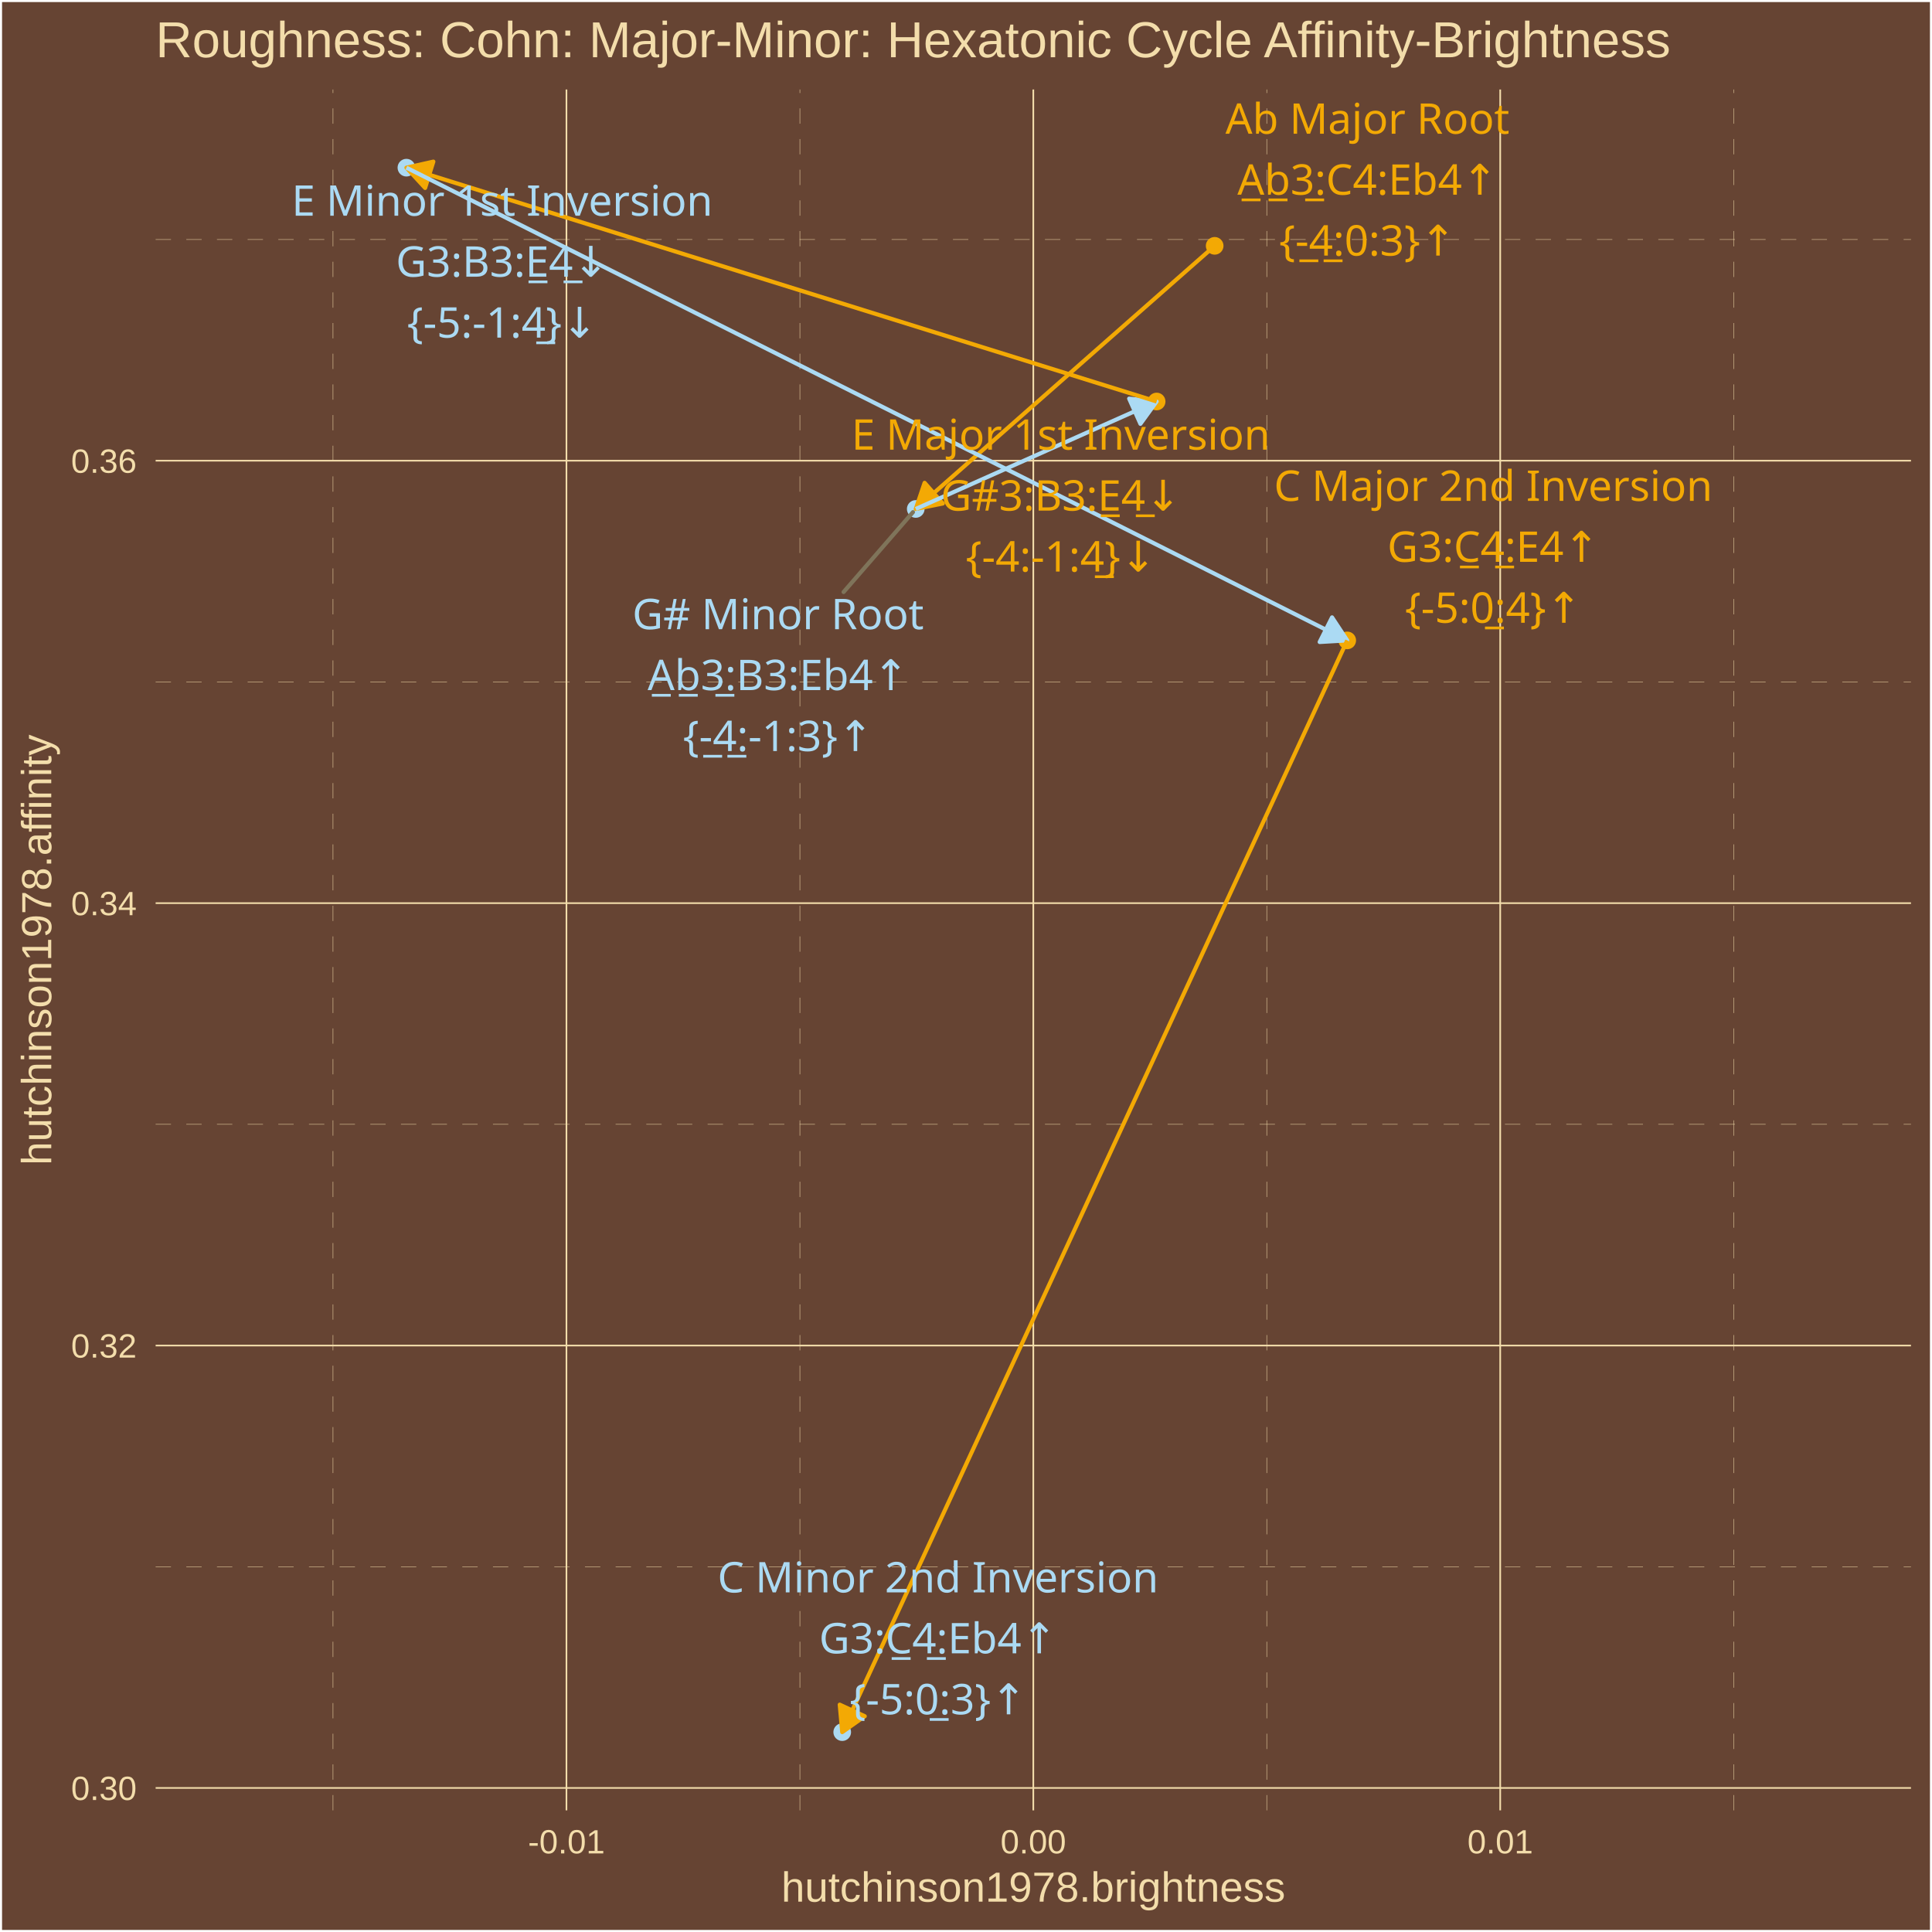
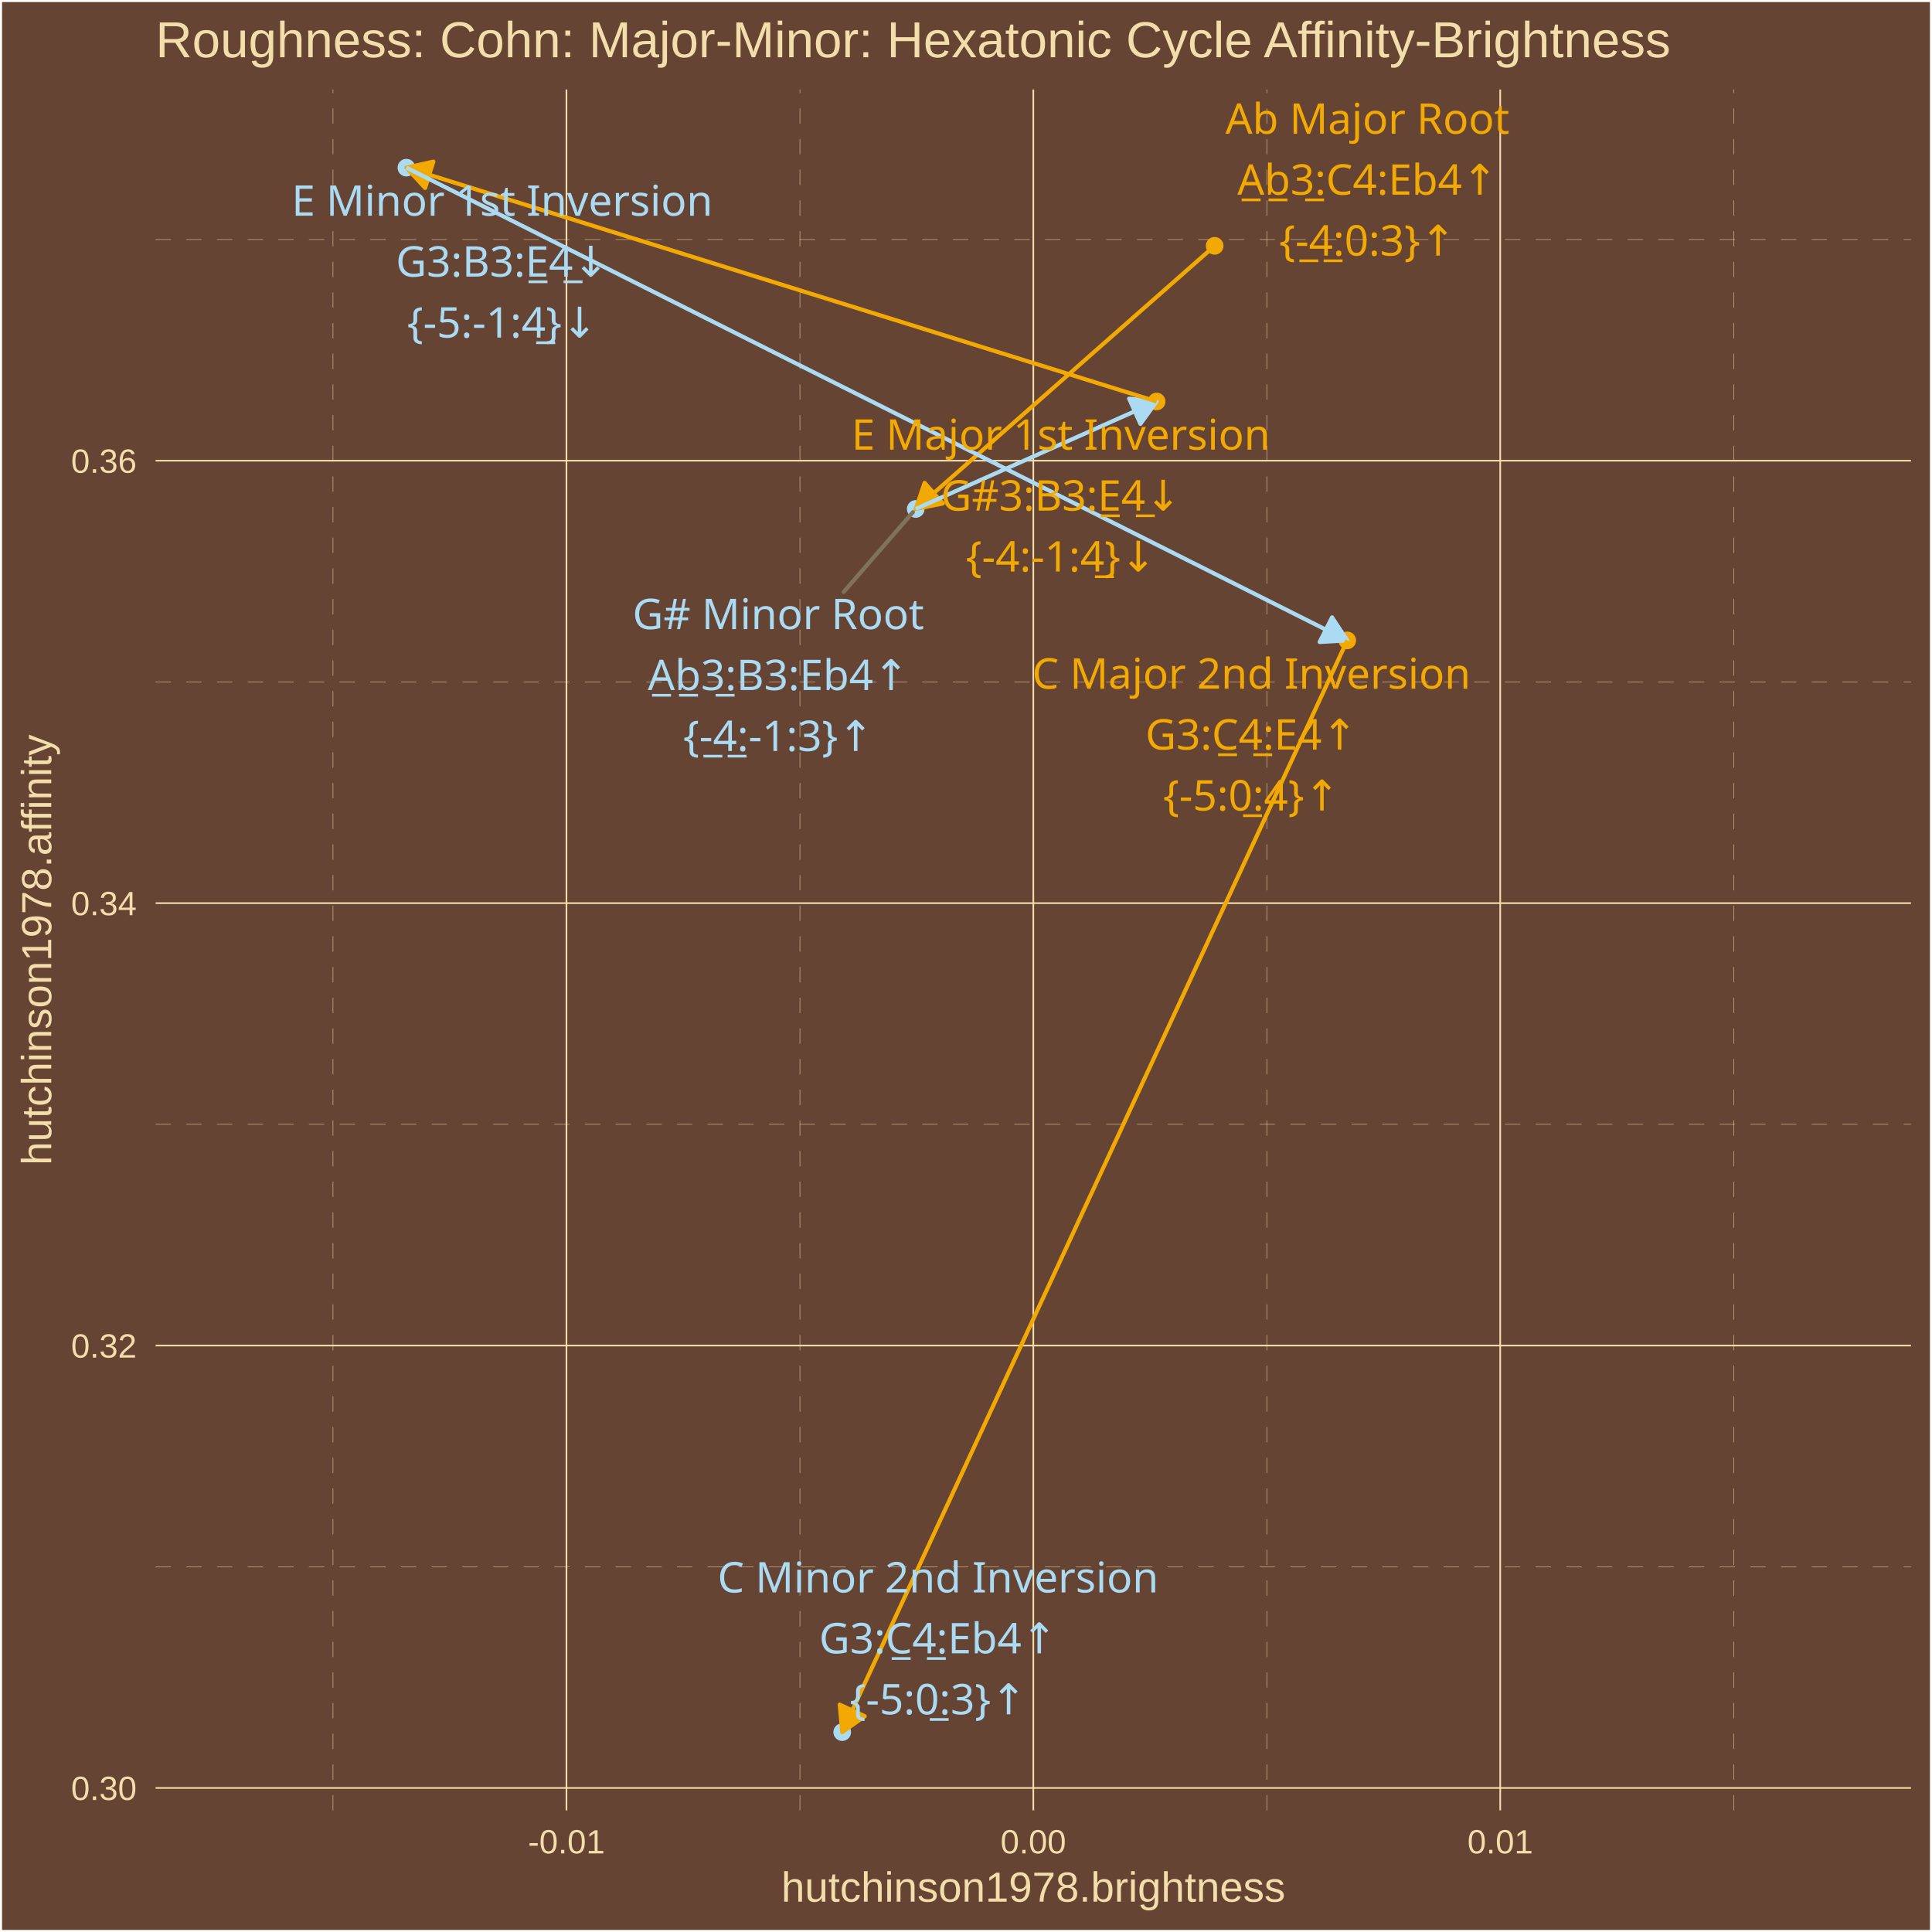
<svg xmlns="http://www.w3.org/2000/svg" class="svglite" width="504.00pt" height="504.00pt" viewBox="0 0 504.00 504.00">
  <defs>
    <style type="text/css">
    .svglite line, .svglite polyline, .svglite polygon, .svglite path, .svglite rect, .svglite circle {
      fill: none;
      stroke: #000000;
      stroke-linecap: round;
      stroke-linejoin: round;
      stroke-miterlimit: 10.00;
    }
    .svglite text {
      white-space: pre;
    }
  </style>
  </defs>
  <rect width="100%" height="100%" style="stroke: none; fill: #664433;" />
  <defs>
    <clipPath id="cpMC4wMHw1MDQuMDB8MC4wMHw1MDQuMDA=">
      <rect x="0.00" y="0.00" width="504.00" height="504.00" />
    </clipPath>
  </defs>
  <g clip-path="url(#cpMC4wMHw1MDQuMDB8MC4wMHw1MDQuMDA=)">
    <rect x="0.00" y="-0" width="504.00" height="504.00" style="stroke-width: 1.07; stroke: #FFFFFF; fill: #664433;" />
  </g>
  <defs>
    <clipPath id="cpNDAuNjB8NDk4LjUyfDIzLjM0fDQ3Mi4yNw==">
      <rect x="40.60" y="23.34" width="457.92" height="448.93" />
    </clipPath>
  </defs>
  <g clip-path="url(#cpNDAuNjB8NDk4LjUyfDIzLjM0fDQ3Mi4yNw==)">
    <rect x="40.60" y="23.34" width="457.92" height="448.93" style="stroke-width: 1.07; stroke: none; fill: #664433;" />
    <polyline points="40.60,408.72 498.52,408.72 " style="stroke-width: 0.11; stroke: #F3DDAB; stroke-dasharray: 4.00,4.00; stroke-linecap: butt;" />
    <polyline points="40.60,293.30 498.52,293.30 " style="stroke-width: 0.11; stroke: #F3DDAB; stroke-dasharray: 4.00,4.00; stroke-linecap: butt;" />
    <polyline points="40.60,177.89 498.52,177.89 " style="stroke-width: 0.11; stroke: #F3DDAB; stroke-dasharray: 4.00,4.00; stroke-linecap: butt;" />
    <polyline points="40.60,62.48 498.52,62.48 " style="stroke-width: 0.11; stroke: #F3DDAB; stroke-dasharray: 4.00,4.00; stroke-linecap: butt;" />
    <polyline points="86.87,472.27 86.87,23.34 " style="stroke-width: 0.11; stroke: #F3DDAB; stroke-dasharray: 4.00,4.00; stroke-linecap: butt;" />
    <polyline points="208.67,472.27 208.67,23.34 " style="stroke-width: 0.11; stroke: #F3DDAB; stroke-dasharray: 4.00,4.00; stroke-linecap: butt;" />
    <polyline points="330.46,472.27 330.46,23.34 " style="stroke-width: 0.11; stroke: #F3DDAB; stroke-dasharray: 4.00,4.00; stroke-linecap: butt;" />
    <polyline points="452.25,472.27 452.25,23.34 " style="stroke-width: 0.11; stroke: #F3DDAB; stroke-dasharray: 4.00,4.00; stroke-linecap: butt;" />
    <polyline points="40.60,466.42 498.52,466.42 " style="stroke-width: 0.43; stroke: #F3DDAB; stroke-linecap: butt;" />
    <polyline points="40.60,351.01 498.52,351.01 " style="stroke-width: 0.43; stroke: #F3DDAB; stroke-linecap: butt;" />
    <polyline points="40.60,235.60 498.52,235.60 " style="stroke-width: 0.43; stroke: #F3DDAB; stroke-linecap: butt;" />
    <polyline points="40.60,120.18 498.52,120.18 " style="stroke-width: 0.43; stroke: #F3DDAB; stroke-linecap: butt;" />
    <polyline points="147.77,472.27 147.77,23.34 " style="stroke-width: 0.43; stroke: #F3DDAB; stroke-linecap: butt;" />
    <polyline points="269.56,472.27 269.56,23.34 " style="stroke-width: 0.43; stroke: #F3DDAB; stroke-linecap: butt;" />
    <polyline points="391.36,472.27 391.36,23.34 " style="stroke-width: 0.43; stroke: #F3DDAB; stroke-linecap: butt;" />
    <circle cx="316.87" cy="64.13" r="1.95" style="stroke-width: 0.71; stroke: #F3A904; fill: #F3A904;" />
    <circle cx="238.89" cy="132.77" r="1.95" style="stroke-width: 0.71; stroke: #ABDAF3; fill: #ABDAF3;" />
    <circle cx="301.73" cy="104.74" r="1.95" style="stroke-width: 0.71; stroke: #F3A904; fill: #F3A904;" />
    <circle cx="106.02" cy="43.74" r="1.95" style="stroke-width: 0.71; stroke: #ABDAF3; fill: #ABDAF3;" />
    <circle cx="351.45" cy="167.06" r="1.95" style="stroke-width: 0.71; stroke: #F3A904; fill: #F3A904;" />
    <circle cx="219.71" cy="451.86" r="1.95" style="stroke-width: 0.71; stroke: #ABDAF3; fill: #ABDAF3;" />
    <line x1="316.87" y1="64.13" x2="238.89" y2="132.77" style="stroke-width: 1.07; stroke: #F3A904; stroke-linecap: butt;" />
    <polygon points="241.20,125.95 238.89,132.77 245.95,131.35 " style="stroke-width: 1.07; stroke: #F3A904; stroke-linecap: butt; fill: #F3A904;" />
    <line x1="238.89" y1="132.77" x2="301.73" y2="104.74" style="stroke-width: 1.07; stroke: #ABDAF3; stroke-linecap: butt;" />
    <polygon points="297.50,110.57 301.73,104.74 294.56,103.99 " style="stroke-width: 1.07; stroke: #ABDAF3; stroke-linecap: butt; fill: #ABDAF3;" />
    <line x1="301.73" y1="104.74" x2="106.02" y2="43.74" style="stroke-width: 1.07; stroke: #F3A904; stroke-linecap: butt;" />
    <polygon points="113.05,42.16 106.02,43.74 110.90,49.03 " style="stroke-width: 1.07; stroke: #F3A904; stroke-linecap: butt; fill: #F3A904;" />
    <line x1="106.02" y1="43.74" x2="351.45" y2="167.06" style="stroke-width: 1.07; stroke: #ABDAF3; stroke-linecap: butt;" />
    <polygon points="344.26,167.48 351.45,167.06 347.49,161.05 " style="stroke-width: 1.07; stroke: #ABDAF3; stroke-linecap: butt; fill: #ABDAF3;" />
    <line x1="351.45" y1="167.06" x2="219.71" y2="451.86" style="stroke-width: 1.07; stroke: #F3A904; stroke-linecap: butt;" />
    <polygon points="219.06,444.69 219.71,451.86 225.59,447.71 " style="stroke-width: 1.07; stroke: #F3A904; stroke-linecap: butt; fill: #F3A904;" />
-     <line x1="220.07" y1="154.44" x2="238.16" y2="133.61" style="stroke-width: 1.07; stroke: #7F745A;" />
+     <line x1="220.09" y1="154.42" x2="238.16" y2="133.61" style="stroke-width: 1.07; stroke: #7F745A;" />
    <text x="356.72" y="34.89" text-anchor="middle" style="font-size: 11.04px;fill: #F3A904; font-family: &quot;Arial Unicode MS&quot;;" textLength="70.50px" lengthAdjust="spacingAndGlyphs">Ab Major Root</text>
    <text x="356.72" y="50.79" text-anchor="middle" style="font-size: 11.04px;fill: #F3A904; font-family: &quot;Arial Unicode MS&quot;;" textLength="67.35px" lengthAdjust="spacingAndGlyphs">A̲b̲3̲:C4:Eb4↑</text>
    <text x="356.72" y="66.68" text-anchor="middle" style="font-size: 11.04px;fill: #F3A904; font-family: &quot;Arial Unicode MS&quot;;" textLength="43.44px" lengthAdjust="spacingAndGlyphs">{-̲4̲:0:3}↑</text>
-     <text x="202.97" y="164.14" text-anchor="middle" style="font-size: 11.04px;fill: #ABDAF3; font-family: &quot;Arial Unicode MS&quot;;" textLength="71.73px" lengthAdjust="spacingAndGlyphs">G# Minor Root</text>
-     <text x="202.97" y="180.03" text-anchor="middle" style="font-size: 11.04px;fill: #ABDAF3; font-family: &quot;Arial Unicode MS&quot;;" textLength="66.74px" lengthAdjust="spacingAndGlyphs">A̲b̲3̲:B3:Eb4↑</text>
-     <text x="202.97" y="195.93" text-anchor="middle" style="font-size: 11.04px;fill: #ABDAF3; font-family: &quot;Arial Unicode MS&quot;;" textLength="47.12px" lengthAdjust="spacingAndGlyphs">{-̲4̲:-1:3}↑</text>
-     <text x="276.73" y="117.30" text-anchor="middle" style="font-size: 11.04px;fill: #F3A904; font-family: &quot;Arial Unicode MS&quot;;" textLength="103.61px" lengthAdjust="spacingAndGlyphs">E Major 1st Inversion</text>
-     <text x="276.73" y="133.20" text-anchor="middle" style="font-size: 11.04px;fill: #F3A904; font-family: &quot;Arial Unicode MS&quot;;" textLength="61.83px" lengthAdjust="spacingAndGlyphs">G#3:B3:E̲4̲↓</text>
-     <text x="276.73" y="149.10" text-anchor="middle" style="font-size: 11.04px;fill: #F3A904; font-family: &quot;Arial Unicode MS&quot;;" textLength="47.12px" lengthAdjust="spacingAndGlyphs">{-4:-1:4̲}↓</text>
-     <text x="131.00" y="56.28" text-anchor="middle" style="font-size: 11.04px;fill: #ABDAF3; font-family: &quot;Arial Unicode MS&quot;;" textLength="103.61px" lengthAdjust="spacingAndGlyphs">E Minor 1st Inversion</text>
-     <text x="131.00" y="72.18" text-anchor="middle" style="font-size: 11.04px;fill: #ABDAF3; font-family: &quot;Arial Unicode MS&quot;;" textLength="55.70px" lengthAdjust="spacingAndGlyphs">G3:B3:E̲4̲↓</text>
-     <text x="131.00" y="88.08" text-anchor="middle" style="font-size: 11.04px;fill: #ABDAF3; font-family: &quot;Arial Unicode MS&quot;;" textLength="47.12px" lengthAdjust="spacingAndGlyphs">{-5:-1:4̲}↓</text>
-     <text x="389.54" y="130.66" text-anchor="middle" style="font-size: 11.04px;fill: #F3A904; font-family: &quot;Arial Unicode MS&quot;;" textLength="107.90px" lengthAdjust="spacingAndGlyphs">C Major 2nd Inversion</text>
-     <text x="389.54" y="146.56" text-anchor="middle" style="font-size: 11.04px;fill: #F3A904; font-family: &quot;Arial Unicode MS&quot;;" textLength="56.30px" lengthAdjust="spacingAndGlyphs">G3:C̲4̲:E4↑</text>
-     <text x="389.54" y="162.46" text-anchor="middle" style="font-size: 11.04px;fill: #F3A904; font-family: &quot;Arial Unicode MS&quot;;" textLength="43.44px" lengthAdjust="spacingAndGlyphs">{-5:0̲:4}↑</text>
-     <text x="244.69" y="415.41" text-anchor="middle" style="font-size: 11.04px;fill: #ABDAF3; font-family: &quot;Arial Unicode MS&quot;;" textLength="107.90px" lengthAdjust="spacingAndGlyphs">C Minor 2nd Inversion</text>
-     <text x="244.69" y="431.31" text-anchor="middle" style="font-size: 11.04px;fill: #ABDAF3; font-family: &quot;Arial Unicode MS&quot;;" textLength="62.44px" lengthAdjust="spacingAndGlyphs">G3:C̲4̲:Eb4↑</text>
-     <text x="244.69" y="447.21" text-anchor="middle" style="font-size: 11.04px;fill: #ABDAF3; font-family: &quot;Arial Unicode MS&quot;;" textLength="43.44px" lengthAdjust="spacingAndGlyphs">{-5:0̲:3}↑</text>
+     <text x="203.03" y="164.12" text-anchor="middle" style="font-size: 11.04px;fill: #ABDAF3; font-family: &quot;Arial Unicode MS&quot;;" textLength="71.73px" lengthAdjust="spacingAndGlyphs">G# Minor Root</text>
+     <text x="203.03" y="180.02" text-anchor="middle" style="font-size: 11.04px;fill: #ABDAF3; font-family: &quot;Arial Unicode MS&quot;;" textLength="66.74px" lengthAdjust="spacingAndGlyphs">A̲b̲3̲:B3:Eb4↑</text>
+     <text x="203.03" y="195.91" text-anchor="middle" style="font-size: 11.04px;fill: #ABDAF3; font-family: &quot;Arial Unicode MS&quot;;" textLength="47.12px" lengthAdjust="spacingAndGlyphs">{-̲4̲:-1:3}↑</text>
+     <text x="276.74" y="117.30" text-anchor="middle" style="font-size: 11.04px;fill: #F3A904; font-family: &quot;Arial Unicode MS&quot;;" textLength="103.61px" lengthAdjust="spacingAndGlyphs">E Major 1st Inversion</text>
+     <text x="276.74" y="133.20" text-anchor="middle" style="font-size: 11.04px;fill: #F3A904; font-family: &quot;Arial Unicode MS&quot;;" textLength="61.83px" lengthAdjust="spacingAndGlyphs">G#3:B3:E̲4̲↓</text>
+     <text x="276.74" y="149.10" text-anchor="middle" style="font-size: 11.04px;fill: #F3A904; font-family: &quot;Arial Unicode MS&quot;;" textLength="47.12px" lengthAdjust="spacingAndGlyphs">{-4:-1:4̲}↓</text>
+     <text x="131.00" y="56.27" text-anchor="middle" style="font-size: 11.04px;fill: #ABDAF3; font-family: &quot;Arial Unicode MS&quot;;" textLength="103.61px" lengthAdjust="spacingAndGlyphs">E Minor 1st Inversion</text>
+     <text x="131.00" y="72.16" text-anchor="middle" style="font-size: 11.04px;fill: #ABDAF3; font-family: &quot;Arial Unicode MS&quot;;" textLength="55.70px" lengthAdjust="spacingAndGlyphs">G3:B3:E̲4̲↓</text>
+     <text x="131.00" y="88.06" text-anchor="middle" style="font-size: 11.04px;fill: #ABDAF3; font-family: &quot;Arial Unicode MS&quot;;" textLength="47.12px" lengthAdjust="spacingAndGlyphs">{-5:-1:4̲}↓</text>
+     <text x="326.44" y="179.65" text-anchor="middle" style="font-size: 11.04px;fill: #F3A904; font-family: &quot;Arial Unicode MS&quot;;" textLength="107.90px" lengthAdjust="spacingAndGlyphs">C Major 2nd Inversion</text>
+     <text x="326.44" y="195.54" text-anchor="middle" style="font-size: 11.04px;fill: #F3A904; font-family: &quot;Arial Unicode MS&quot;;" textLength="56.30px" lengthAdjust="spacingAndGlyphs">G3:C̲4̲:E4↑</text>
+     <text x="326.44" y="211.44" text-anchor="middle" style="font-size: 11.04px;fill: #F3A904; font-family: &quot;Arial Unicode MS&quot;;" textLength="43.44px" lengthAdjust="spacingAndGlyphs">{-5:0̲:4}↑</text>
+     <text x="244.70" y="415.42" text-anchor="middle" style="font-size: 11.04px;fill: #ABDAF3; font-family: &quot;Arial Unicode MS&quot;;" textLength="107.90px" lengthAdjust="spacingAndGlyphs">C Minor 2nd Inversion</text>
+     <text x="244.70" y="431.31" text-anchor="middle" style="font-size: 11.04px;fill: #ABDAF3; font-family: &quot;Arial Unicode MS&quot;;" textLength="62.44px" lengthAdjust="spacingAndGlyphs">G3:C̲4̲:Eb4↑</text>
+     <text x="244.70" y="447.21" text-anchor="middle" style="font-size: 11.04px;fill: #ABDAF3; font-family: &quot;Arial Unicode MS&quot;;" textLength="43.44px" lengthAdjust="spacingAndGlyphs">{-5:0̲:3}↑</text>
  </g>
  <g clip-path="url(#cpMC4wMHw1MDQuMDB8MC4wMHw1MDQuMDA=)">
    <text x="35.67" y="469.57" text-anchor="end" style="font-size: 8.80px;fill: #F3DDAB; font-family: &quot;Arial&quot;;" textLength="17.13px" lengthAdjust="spacingAndGlyphs">0.30</text>
    <text x="35.67" y="354.16" text-anchor="end" style="font-size: 8.80px;fill: #F3DDAB; font-family: &quot;Arial&quot;;" textLength="17.13px" lengthAdjust="spacingAndGlyphs">0.32</text>
    <text x="35.67" y="238.75" text-anchor="end" style="font-size: 8.80px;fill: #F3DDAB; font-family: &quot;Arial&quot;;" textLength="17.13px" lengthAdjust="spacingAndGlyphs">0.34</text>
    <text x="35.67" y="123.34" text-anchor="end" style="font-size: 8.80px;fill: #F3DDAB; font-family: &quot;Arial&quot;;" textLength="17.13px" lengthAdjust="spacingAndGlyphs">0.36</text>
    <text x="147.77" y="483.50" text-anchor="middle" style="font-size: 8.80px;fill: #F3DDAB; font-family: &quot;Arial&quot;;" textLength="20.06px" lengthAdjust="spacingAndGlyphs">-0.01</text>
    <text x="269.56" y="483.50" text-anchor="middle" style="font-size: 8.80px;fill: #F3DDAB; font-family: &quot;Arial&quot;;" textLength="17.13px" lengthAdjust="spacingAndGlyphs">0.00</text>
    <text x="391.36" y="483.50" text-anchor="middle" style="font-size: 8.80px;fill: #F3DDAB; font-family: &quot;Arial&quot;;" textLength="17.13px" lengthAdjust="spacingAndGlyphs">0.01</text>
    <text x="269.56" y="496.09" text-anchor="middle" style="font-size: 11.00px;fill: #F3DDAB; font-family: &quot;Arial&quot;;" textLength="131.51px" lengthAdjust="spacingAndGlyphs">hutchinson1978.brightness</text>
    <text transform="translate(13.37,247.80) rotate(-90)" text-anchor="middle" style="font-size: 11.00px;fill: #F3DDAB; font-family: &quot;Arial&quot;;" textLength="112.53px" lengthAdjust="spacingAndGlyphs">hutchinson1978.affinity</text>
    <text x="40.60" y="14.94" style="font-size: 13.20px;fill: #F3DDAB; font-family: &quot;Arial&quot;;" textLength="395.89px" lengthAdjust="spacingAndGlyphs">Roughness: Cohn: Major-Minor: Hexatonic Cycle Affinity-Brightness</text>
  </g>
</svg>
